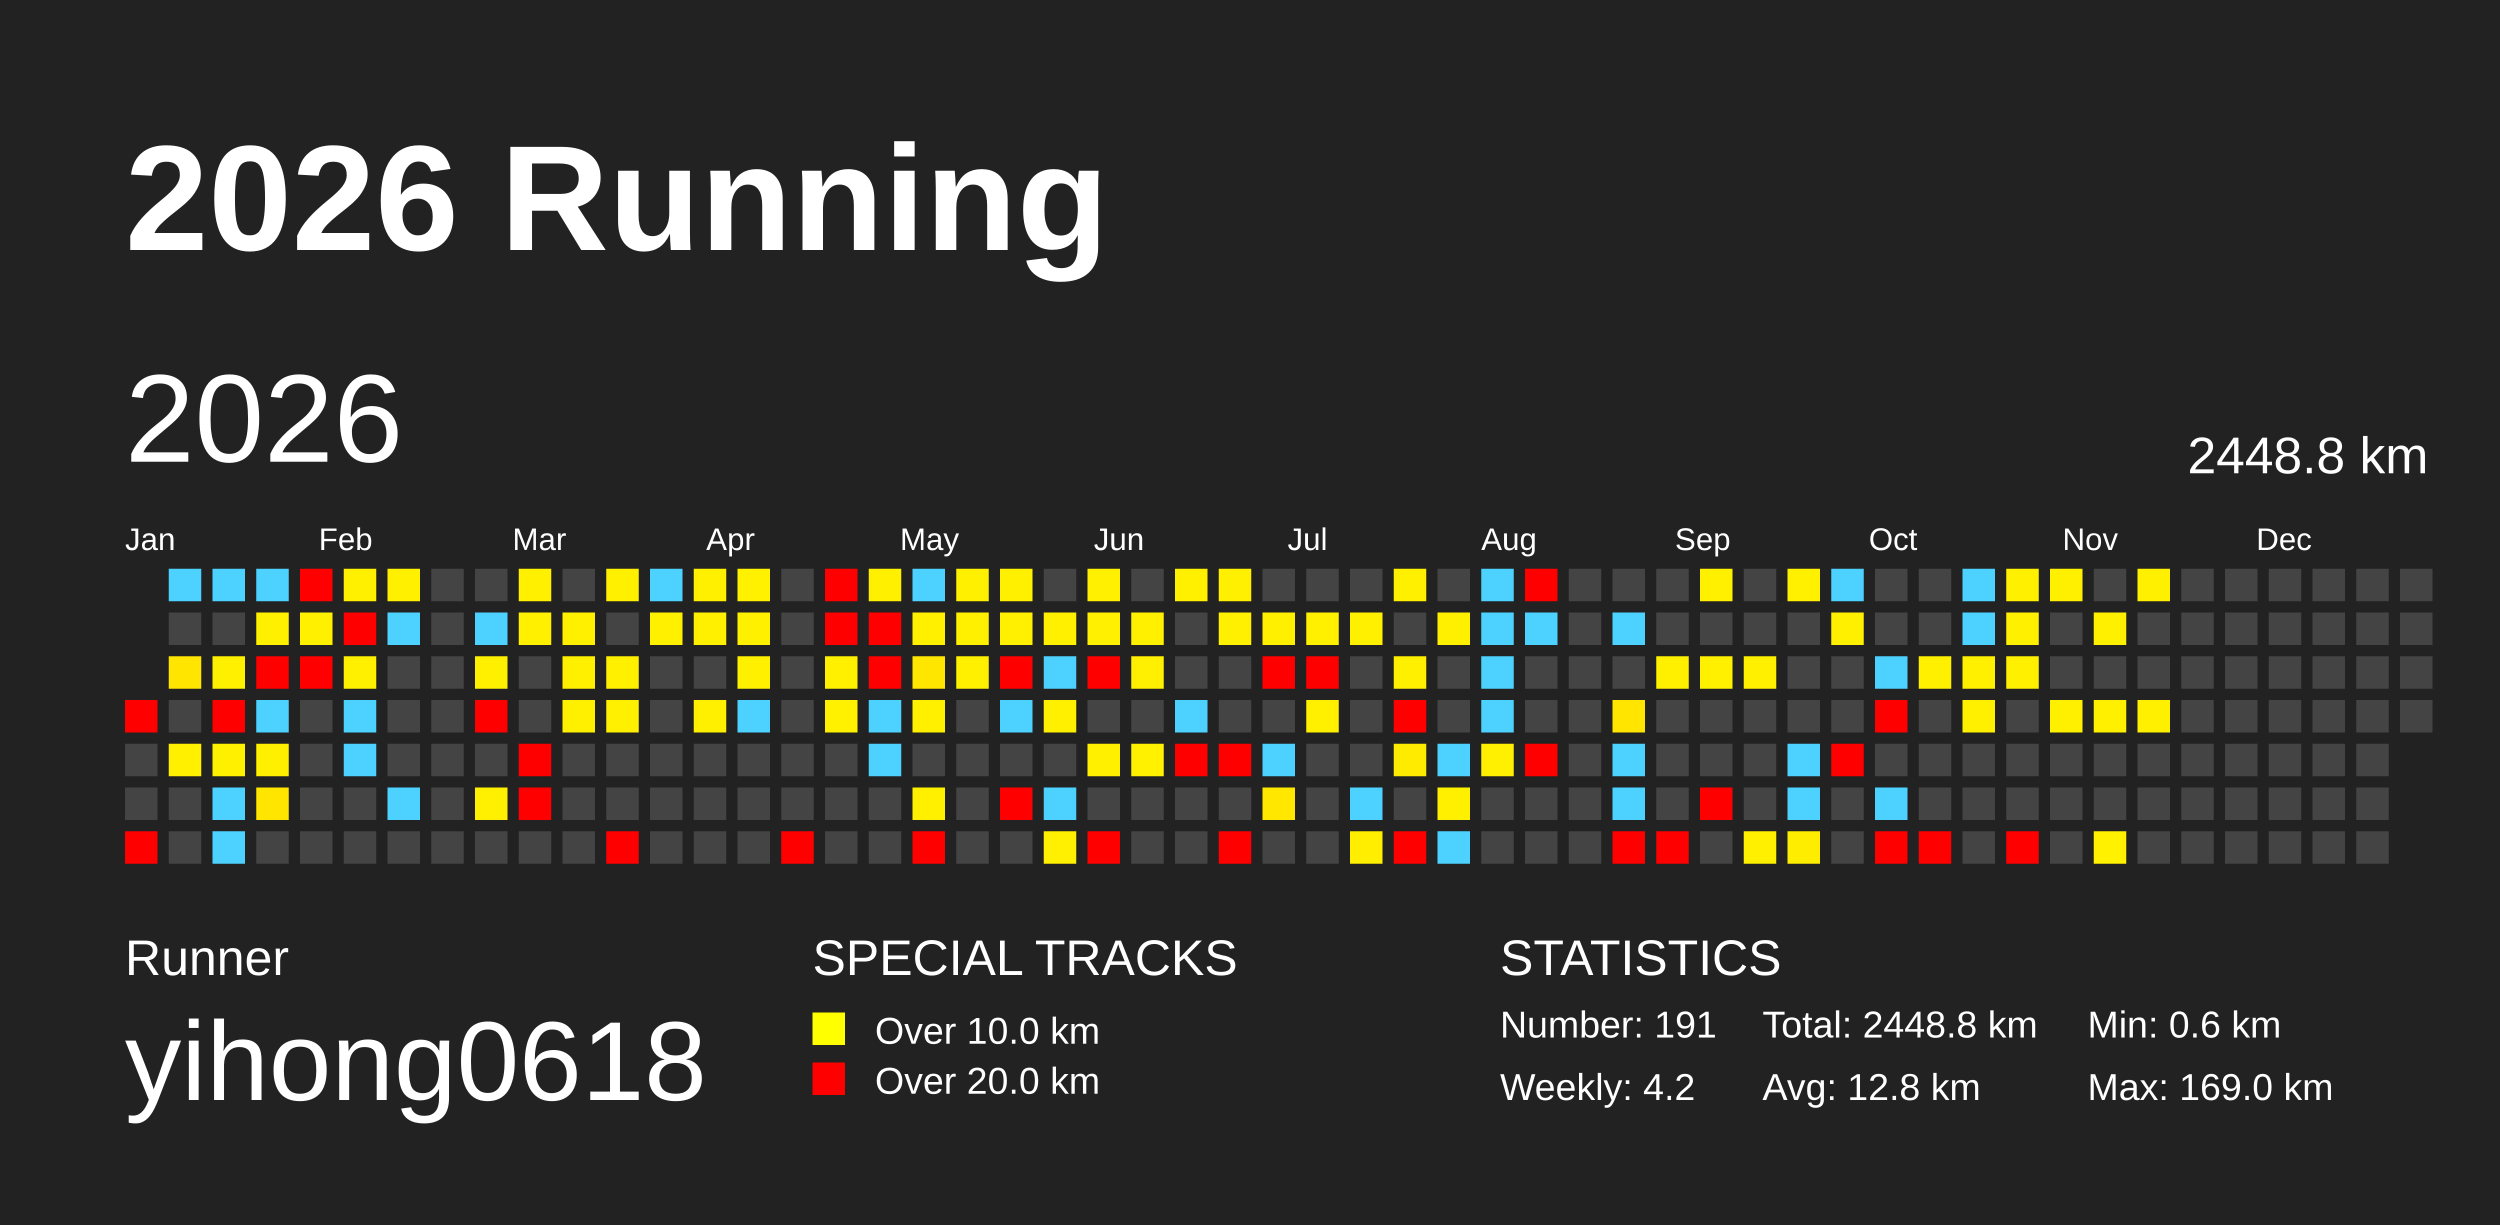
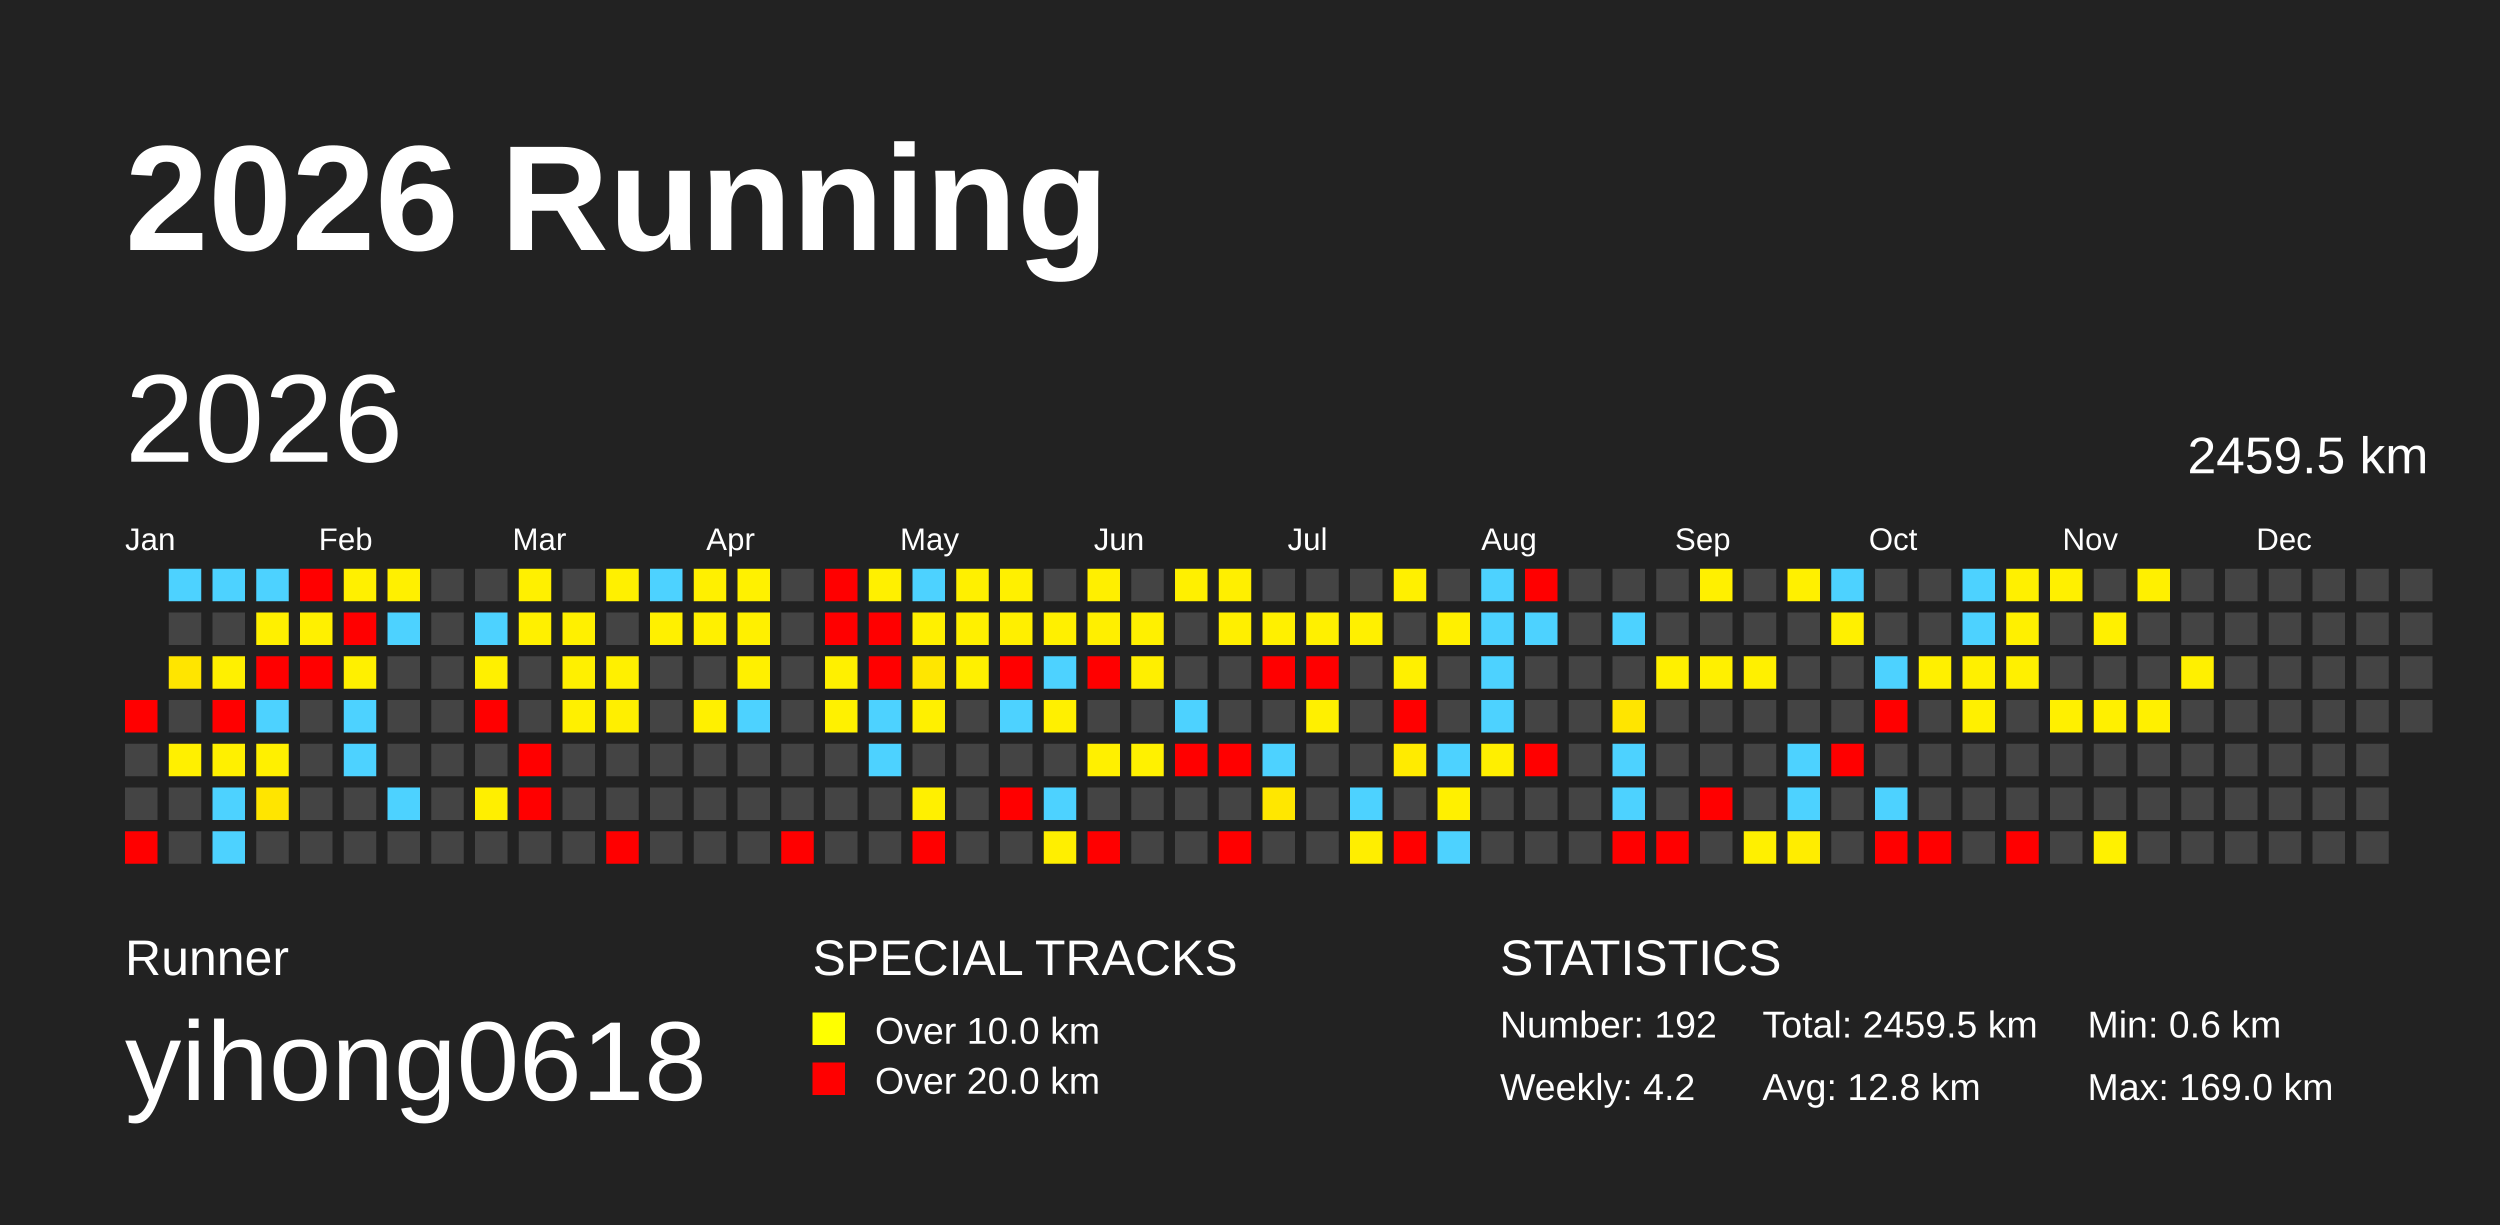
<svg xmlns="http://www.w3.org/2000/svg" baseProfile="full" height="98mm" version="1.1" viewBox="0,0,200,98" width="200mm">
  <defs />
  <rect fill="#222222" height="98" width="200" x="0" y="0" />
  <text fill="#FFFFFF" style="font-size:12px; font-family:Arial; font-weight:bold;" x="10" y="20">2026 Running</text>
  <text fill="#FFFFFF" style="font-size:4px; font-family:Arial" x="10" y="78">Runner</text>
  <text fill="#FFFFFF" style="font-size:9px; font-family:Arial" x="10" y="88">yihong0618</text>
  <text fill="#FFFFFF" style="font-size:4px; font-family:Arial" x="65" y="78">SPECIAL TRACKS</text>
  <rect fill="yellow" height="2.6" width="2.6" x="65" y="81" />
  <text fill="#FFFFFF" style="font-size:3px; font-family:Arial" x="70" y="83.5">Over 10.0 km</text>
  <rect fill="red" height="2.6" width="2.6" x="65" y="85" />
  <text fill="#FFFFFF" style="font-size:3px; font-family:Arial" x="70" y="87.5">Over 20.0 km</text>
  <text fill="#FFFFFF" style="font-size:4px; font-family:Arial" x="120" y="78">STATISTICS</text>
-   <text fill="#FFFFFF" style="font-size:3px; font-family:Arial" x="120" y="83">Number: 191</text>
+   <text fill="#FFFFFF" style="font-size:3px; font-family:Arial" x="120" y="83">Number: 192</text>
  <text fill="#FFFFFF" style="font-size:3px; font-family:Arial" x="120" y="88">Weekly: 4.2</text>
-   <text fill="#FFFFFF" style="font-size:3px; font-family:Arial" x="141" y="83">Total: 2448.8 km</text>
+   <text fill="#FFFFFF" style="font-size:3px; font-family:Arial" x="141" y="83">Total: 2459.5 km</text>
  <text fill="#FFFFFF" style="font-size:3px; font-family:Arial" x="141" y="88">Avg: 12.8 km</text>
  <text fill="#FFFFFF" style="font-size:3px; font-family:Arial" x="167" y="83">Min: 0.6 km</text>
  <text fill="#FFFFFF" style="font-size:3px; font-family:Arial" x="167" y="88">Max: 169.0 km</text>
  <text dominant-baseline="hanging" fill="#FFFFFF" style="font-size:10.0px; font-family:Arial;" x="10" y="30">2026</text>
-   <text dominant-baseline="hanging" fill="#FFFFFF" style="font-size:4.125px; font-family:Arial;" x="175" y="35">2448.8 km</text>
+   <text dominant-baseline="hanging" fill="#FFFFFF" style="font-size:4.125px; font-family:Arial;" x="175" y="35">2459.5 km</text>
  <text fill="#FFFFFF" style="font-size:2.5px; font-family:Arial" x="10.0" y="44">Jan</text>
  <text fill="#FFFFFF" style="font-size:2.5px; font-family:Arial" x="25.5" y="44">Feb</text>
  <text fill="#FFFFFF" style="font-size:2.5px; font-family:Arial" x="41.0" y="44">Mar</text>
  <text fill="#FFFFFF" style="font-size:2.5px; font-family:Arial" x="56.5" y="44">Apr</text>
  <text fill="#FFFFFF" style="font-size:2.5px; font-family:Arial" x="72.0" y="44">May</text>
  <text fill="#FFFFFF" style="font-size:2.5px; font-family:Arial" x="87.5" y="44">Jun</text>
  <text fill="#FFFFFF" style="font-size:2.5px; font-family:Arial" x="103.0" y="44">Jul</text>
  <text fill="#FFFFFF" style="font-size:2.5px; font-family:Arial" x="118.5" y="44">Aug</text>
  <text fill="#FFFFFF" style="font-size:2.5px; font-family:Arial" x="134.0" y="44">Sep</text>
  <text fill="#FFFFFF" style="font-size:2.5px; font-family:Arial" x="149.5" y="44">Oct</text>
  <text fill="#FFFFFF" style="font-size:2.5px; font-family:Arial" x="165.0" y="44">Nov</text>
  <text fill="#FFFFFF" style="font-size:2.5px; font-family:Arial" x="180.5" y="44">Dec</text>
  <rect fill="red" height="2.6" width="2.6" x="10.0" y="56.0" />
  <rect fill="#444444" height="2.6" width="2.6" x="10.0" y="59.5" />
  <rect fill="#444444" height="2.6" width="2.6" x="10.0" y="63.0" />
  <rect fill="red" height="2.6" width="2.6" x="10.0" y="66.5" />
  <rect fill="#4dd2ff" height="2.6" width="2.6" x="13.5" y="45.5" />
  <rect fill="#444444" height="2.6" width="2.6" x="13.5" y="49.0" />
  <rect fill="#ffe500" height="2.6" width="2.6" x="13.5" y="52.5" />
  <rect fill="#444444" height="2.6" width="2.6" x="13.5" y="56.0" />
  <rect fill="#fff000" height="2.6" width="2.6" x="13.5" y="59.5" />
  <rect fill="#444444" height="2.6" width="2.6" x="13.5" y="63.0" />
  <rect fill="#444444" height="2.6" width="2.6" x="13.5" y="66.5" />
  <rect fill="#4dd2ff" height="2.6" width="2.6" x="17.0" y="45.5" />
  <rect fill="#444444" height="2.6" width="2.6" x="17.0" y="49.0" />
  <rect fill="#fff000" height="2.6" width="2.6" x="17.0" y="52.5" />
  <rect fill="red" height="2.6" width="2.6" x="17.0" y="56.0" />
  <rect fill="#fff000" height="2.6" width="2.6" x="17.0" y="59.5" />
  <rect fill="#4dd2ff" height="2.6" width="2.6" x="17.0" y="63.0" />
  <rect fill="#4dd2ff" height="2.6" width="2.6" x="17.0" y="66.5" />
  <rect fill="#4dd2ff" height="2.6" width="2.6" x="20.5" y="45.5" />
  <rect fill="#fff000" height="2.6" width="2.6" x="20.5" y="49.0" />
  <rect fill="red" height="2.6" width="2.6" x="20.5" y="52.5" />
  <rect fill="#4dd2ff" height="2.6" width="2.6" x="20.5" y="56.0" />
  <rect fill="#fff000" height="2.6" width="2.6" x="20.5" y="59.5" />
  <rect fill="#ffe500" height="2.6" width="2.6" x="20.5" y="63.0" />
  <rect fill="#444444" height="2.6" width="2.6" x="20.5" y="66.5" />
  <rect fill="red" height="2.6" width="2.6" x="24.0" y="45.5" />
  <rect fill="#fff000" height="2.6" width="2.6" x="24.0" y="49.0" />
  <rect fill="red" height="2.6" width="2.6" x="24.0" y="52.5" />
  <rect fill="#444444" height="2.6" width="2.6" x="24.0" y="56.0" />
  <rect fill="#444444" height="2.6" width="2.6" x="24.0" y="59.5" />
  <rect fill="#444444" height="2.6" width="2.6" x="24.0" y="63.0" />
  <rect fill="#444444" height="2.6" width="2.6" x="24.0" y="66.5" />
  <rect fill="#fff000" height="2.6" width="2.6" x="27.5" y="45.5" />
  <rect fill="red" height="2.6" width="2.6" x="27.5" y="49.0" />
  <rect fill="#fff000" height="2.6" width="2.6" x="27.5" y="52.5" />
  <rect fill="#4dd2ff" height="2.6" width="2.6" x="27.5" y="56.0" />
  <rect fill="#4dd2ff" height="2.6" width="2.6" x="27.5" y="59.5" />
  <rect fill="#444444" height="2.6" width="2.6" x="27.5" y="63.0" />
  <rect fill="#444444" height="2.6" width="2.6" x="27.5" y="66.5" />
  <rect fill="#fff000" height="2.6" width="2.6" x="31.0" y="45.5" />
  <rect fill="#4dd2ff" height="2.6" width="2.6" x="31.0" y="49.0" />
  <rect fill="#444444" height="2.6" width="2.6" x="31.0" y="52.5" />
  <rect fill="#444444" height="2.6" width="2.6" x="31.0" y="56.0" />
  <rect fill="#444444" height="2.6" width="2.6" x="31.0" y="59.5" />
  <rect fill="#4dd2ff" height="2.6" width="2.6" x="31.0" y="63.0" />
  <rect fill="#444444" height="2.6" width="2.6" x="31.0" y="66.5" />
  <rect fill="#444444" height="2.6" width="2.6" x="34.5" y="45.5" />
  <rect fill="#444444" height="2.6" width="2.6" x="34.5" y="49.0" />
  <rect fill="#444444" height="2.6" width="2.6" x="34.5" y="52.5" />
  <rect fill="#444444" height="2.6" width="2.6" x="34.5" y="56.0" />
  <rect fill="#444444" height="2.6" width="2.6" x="34.5" y="59.5" />
  <rect fill="#444444" height="2.6" width="2.6" x="34.5" y="63.0" />
  <rect fill="#444444" height="2.6" width="2.6" x="34.5" y="66.5" />
  <rect fill="#444444" height="2.6" width="2.6" x="38.0" y="45.5" />
  <rect fill="#4dd2ff" height="2.6" width="2.6" x="38.0" y="49.0" />
  <rect fill="#fff000" height="2.6" width="2.6" x="38.0" y="52.5" />
  <rect fill="red" height="2.6" width="2.6" x="38.0" y="56.0" />
  <rect fill="#444444" height="2.6" width="2.6" x="38.0" y="59.5" />
  <rect fill="#ffef00" height="2.6" width="2.6" x="38.0" y="63.0" />
  <rect fill="#444444" height="2.6" width="2.6" x="38.0" y="66.5" />
  <rect fill="#fff000" height="2.6" width="2.6" x="41.5" y="45.5" />
  <rect fill="#fff000" height="2.6" width="2.6" x="41.5" y="49.0" />
  <rect fill="#444444" height="2.6" width="2.6" x="41.5" y="52.5" />
  <rect fill="#444444" height="2.6" width="2.6" x="41.5" y="56.0" />
  <rect fill="red" height="2.6" width="2.6" x="41.5" y="59.5" />
  <rect fill="red" height="2.6" width="2.6" x="41.5" y="63.0" />
  <rect fill="#444444" height="2.6" width="2.6" x="41.5" y="66.5" />
  <rect fill="#444444" height="2.6" width="2.6" x="45.0" y="45.5" />
  <rect fill="#fff000" height="2.6" width="2.6" x="45.0" y="49.0" />
  <rect fill="#fff000" height="2.6" width="2.6" x="45.0" y="52.5" />
  <rect fill="#fff000" height="2.6" width="2.6" x="45.0" y="56.0" />
  <rect fill="#444444" height="2.6" width="2.6" x="45.0" y="59.5" />
  <rect fill="#444444" height="2.6" width="2.6" x="45.0" y="63.0" />
  <rect fill="#444444" height="2.6" width="2.6" x="45.0" y="66.5" />
  <rect fill="#fff000" height="2.6" width="2.6" x="48.5" y="45.5" />
  <rect fill="#444444" height="2.6" width="2.6" x="48.5" y="49.0" />
  <rect fill="#fff000" height="2.6" width="2.6" x="48.5" y="52.5" />
  <rect fill="#ffef00" height="2.6" width="2.6" x="48.5" y="56.0" />
  <rect fill="#444444" height="2.6" width="2.6" x="48.5" y="59.5" />
  <rect fill="#444444" height="2.6" width="2.6" x="48.5" y="63.0" />
  <rect fill="red" height="2.6" width="2.6" x="48.5" y="66.5" />
  <rect fill="#4dd2ff" height="2.6" width="2.6" x="52.0" y="45.5" />
  <rect fill="#fff000" height="2.6" width="2.6" x="52.0" y="49.0" />
  <rect fill="#444444" height="2.6" width="2.6" x="52.0" y="52.5" />
  <rect fill="#444444" height="2.6" width="2.6" x="52.0" y="56.0" />
  <rect fill="#444444" height="2.6" width="2.6" x="52.0" y="59.5" />
  <rect fill="#444444" height="2.6" width="2.6" x="52.0" y="63.0" />
  <rect fill="#444444" height="2.6" width="2.6" x="52.0" y="66.5" />
  <rect fill="#fff000" height="2.6" width="2.6" x="55.5" y="45.5" />
  <rect fill="#fff000" height="2.6" width="2.6" x="55.5" y="49.0" />
  <rect fill="#444444" height="2.6" width="2.6" x="55.5" y="52.5" />
  <rect fill="#fff000" height="2.6" width="2.6" x="55.5" y="56.0" />
  <rect fill="#444444" height="2.6" width="2.6" x="55.5" y="59.5" />
  <rect fill="#444444" height="2.6" width="2.6" x="55.5" y="63.0" />
  <rect fill="#444444" height="2.6" width="2.6" x="55.5" y="66.5" />
  <rect fill="#fff100" height="2.6" width="2.6" x="59.0" y="45.5" />
  <rect fill="#fff000" height="2.6" width="2.6" x="59.0" y="49.0" />
  <rect fill="#fff000" height="2.6" width="2.6" x="59.0" y="52.5" />
  <rect fill="#4dd2ff" height="2.6" width="2.6" x="59.0" y="56.0" />
  <rect fill="#444444" height="2.6" width="2.6" x="59.0" y="59.5" />
  <rect fill="#444444" height="2.6" width="2.6" x="59.0" y="63.0" />
  <rect fill="#444444" height="2.6" width="2.6" x="59.0" y="66.5" />
  <rect fill="#444444" height="2.6" width="2.6" x="62.5" y="45.5" />
  <rect fill="#444444" height="2.6" width="2.6" x="62.5" y="49.0" />
  <rect fill="#444444" height="2.6" width="2.6" x="62.5" y="52.5" />
  <rect fill="#444444" height="2.6" width="2.6" x="62.5" y="56.0" />
  <rect fill="#444444" height="2.6" width="2.6" x="62.5" y="59.5" />
  <rect fill="#444444" height="2.6" width="2.6" x="62.5" y="63.0" />
  <rect fill="red" height="2.6" width="2.6" x="62.5" y="66.5" />
  <rect fill="red" height="2.6" width="2.6" x="66.0" y="45.5" />
  <rect fill="red" height="2.6" width="2.6" x="66.0" y="49.0" />
  <rect fill="#fff000" height="2.6" width="2.6" x="66.0" y="52.5" />
  <rect fill="#fff100" height="2.6" width="2.6" x="66.0" y="56.0" />
  <rect fill="#444444" height="2.6" width="2.6" x="66.0" y="59.5" />
  <rect fill="#444444" height="2.6" width="2.6" x="66.0" y="63.0" />
  <rect fill="#444444" height="2.6" width="2.6" x="66.0" y="66.5" />
  <rect fill="#fff000" height="2.6" width="2.6" x="69.5" y="45.5" />
  <rect fill="red" height="2.6" width="2.6" x="69.5" y="49.0" />
  <rect fill="red" height="2.6" width="2.6" x="69.5" y="52.5" />
  <rect fill="#4dd2ff" height="2.6" width="2.6" x="69.5" y="56.0" />
  <rect fill="#4dd2ff" height="2.6" width="2.6" x="69.5" y="59.5" />
  <rect fill="#444444" height="2.6" width="2.6" x="69.5" y="63.0" />
  <rect fill="#444444" height="2.6" width="2.6" x="69.5" y="66.5" />
  <rect fill="#4dd2ff" height="2.6" width="2.6" x="73.0" y="45.5" />
  <rect fill="#fff000" height="2.6" width="2.6" x="73.0" y="49.0" />
  <rect fill="#ffe600" height="2.6" width="2.6" x="73.0" y="52.5" />
  <rect fill="#fff000" height="2.6" width="2.6" x="73.0" y="56.0" />
  <rect fill="#444444" height="2.6" width="2.6" x="73.0" y="59.5" />
  <rect fill="#fff000" height="2.6" width="2.6" x="73.0" y="63.0" />
  <rect fill="red" height="2.6" width="2.6" x="73.0" y="66.5" />
  <rect fill="#fff000" height="2.6" width="2.6" x="76.5" y="45.5" />
  <rect fill="#fff000" height="2.6" width="2.6" x="76.5" y="49.0" />
  <rect fill="#fff000" height="2.6" width="2.6" x="76.5" y="52.5" />
  <rect fill="#444444" height="2.6" width="2.6" x="76.5" y="56.0" />
  <rect fill="#444444" height="2.6" width="2.6" x="76.5" y="59.5" />
  <rect fill="#444444" height="2.6" width="2.6" x="76.5" y="63.0" />
  <rect fill="#444444" height="2.6" width="2.6" x="76.5" y="66.5" />
  <rect fill="#fff000" height="2.6" width="2.6" x="80.0" y="45.5" />
  <rect fill="#ffef00" height="2.6" width="2.6" x="80.0" y="49.0" />
  <rect fill="red" height="2.6" width="2.6" x="80.0" y="52.5" />
  <rect fill="#4dd2ff" height="2.6" width="2.6" x="80.0" y="56.0" />
  <rect fill="#444444" height="2.6" width="2.6" x="80.0" y="59.5" />
  <rect fill="red" height="2.6" width="2.6" x="80.0" y="63.0" />
  <rect fill="#444444" height="2.6" width="2.6" x="80.0" y="66.5" />
  <rect fill="#444444" height="2.6" width="2.6" x="83.5" y="45.5" />
  <rect fill="#fff000" height="2.6" width="2.6" x="83.5" y="49.0" />
  <rect fill="#4dd2ff" height="2.6" width="2.6" x="83.5" y="52.5" />
  <rect fill="#fff000" height="2.6" width="2.6" x="83.5" y="56.0" />
  <rect fill="#444444" height="2.6" width="2.6" x="83.5" y="59.5" />
  <rect fill="#4dd2ff" height="2.6" width="2.6" x="83.5" y="63.0" />
  <rect fill="#ffef00" height="2.6" width="2.6" x="83.5" y="66.5" />
  <rect fill="#ffef00" height="2.6" width="2.6" x="87.0" y="45.5" />
  <rect fill="#ffef00" height="2.6" width="2.6" x="87.0" y="49.0" />
  <rect fill="red" height="2.6" width="2.6" x="87.0" y="52.5" />
  <rect fill="#444444" height="2.6" width="2.6" x="87.0" y="56.0" />
  <rect fill="#fff000" height="2.6" width="2.6" x="87.0" y="59.5" />
  <rect fill="#444444" height="2.6" width="2.6" x="87.0" y="63.0" />
  <rect fill="red" height="2.6" width="2.6" x="87.0" y="66.5" />
  <rect fill="#444444" height="2.6" width="2.6" x="90.5" y="45.5" />
  <rect fill="#fff000" height="2.6" width="2.6" x="90.5" y="49.0" />
  <rect fill="#ffef00" height="2.6" width="2.6" x="90.5" y="52.5" />
  <rect fill="#444444" height="2.6" width="2.6" x="90.5" y="56.0" />
  <rect fill="#fff100" height="2.6" width="2.6" x="90.5" y="59.5" />
  <rect fill="#444444" height="2.6" width="2.6" x="90.5" y="63.0" />
  <rect fill="#444444" height="2.6" width="2.6" x="90.5" y="66.5" />
  <rect fill="#fff000" height="2.6" width="2.6" x="94.0" y="45.5" />
  <rect fill="#444444" height="2.6" width="2.6" x="94.0" y="49.0" />
  <rect fill="#444444" height="2.6" width="2.6" x="94.0" y="52.5" />
  <rect fill="#4dd2ff" height="2.6" width="2.6" x="94.0" y="56.0" />
  <rect fill="red" height="2.6" width="2.6" x="94.0" y="59.5" />
  <rect fill="#444444" height="2.6" width="2.6" x="94.0" y="63.0" />
  <rect fill="#444444" height="2.6" width="2.6" x="94.0" y="66.5" />
  <rect fill="#ffef00" height="2.6" width="2.6" x="97.5" y="45.5" />
  <rect fill="#ffef00" height="2.6" width="2.6" x="97.5" y="49.0" />
  <rect fill="#444444" height="2.6" width="2.6" x="97.5" y="52.5" />
  <rect fill="#444444" height="2.6" width="2.6" x="97.5" y="56.0" />
  <rect fill="red" height="2.6" width="2.6" x="97.5" y="59.5" />
  <rect fill="#444444" height="2.6" width="2.6" x="97.5" y="63.0" />
  <rect fill="red" height="2.6" width="2.6" x="97.5" y="66.5" />
  <rect fill="#444444" height="2.6" width="2.6" x="101.0" y="45.5" />
  <rect fill="#fff000" height="2.6" width="2.6" x="101.0" y="49.0" />
  <rect fill="red" height="2.6" width="2.6" x="101.0" y="52.5" />
  <rect fill="#444444" height="2.6" width="2.6" x="101.0" y="56.0" />
  <rect fill="#4dd2ff" height="2.6" width="2.6" x="101.0" y="59.5" />
  <rect fill="#ffe700" height="2.6" width="2.6" x="101.0" y="63.0" />
  <rect fill="#444444" height="2.6" width="2.6" x="101.0" y="66.5" />
  <rect fill="#444444" height="2.6" width="2.6" x="104.5" y="45.5" />
  <rect fill="#fff000" height="2.6" width="2.6" x="104.5" y="49.0" />
  <rect fill="red" height="2.6" width="2.6" x="104.5" y="52.5" />
  <rect fill="#fff000" height="2.6" width="2.6" x="104.5" y="56.0" />
  <rect fill="#444444" height="2.6" width="2.6" x="104.5" y="59.5" />
  <rect fill="#444444" height="2.6" width="2.6" x="104.5" y="63.0" />
  <rect fill="#444444" height="2.6" width="2.6" x="104.5" y="66.5" />
  <rect fill="#444444" height="2.6" width="2.6" x="108.0" y="45.5" />
  <rect fill="#fff000" height="2.6" width="2.6" x="108.0" y="49.0" />
  <rect fill="#444444" height="2.6" width="2.6" x="108.0" y="52.5" />
  <rect fill="#444444" height="2.6" width="2.6" x="108.0" y="56.0" />
  <rect fill="#444444" height="2.6" width="2.6" x="108.0" y="59.5" />
  <rect fill="#4dd2ff" height="2.6" width="2.6" x="108.0" y="63.0" />
  <rect fill="#ffee00" height="2.6" width="2.6" x="108.0" y="66.5" />
  <rect fill="#fff000" height="2.6" width="2.6" x="111.5" y="45.5" />
  <rect fill="#444444" height="2.6" width="2.6" x="111.5" y="49.0" />
  <rect fill="#fff000" height="2.6" width="2.6" x="111.5" y="52.5" />
  <rect fill="red" height="2.6" width="2.6" x="111.5" y="56.0" />
  <rect fill="#ffeb00" height="2.6" width="2.6" x="111.5" y="59.5" />
  <rect fill="#444444" height="2.6" width="2.6" x="111.5" y="63.0" />
  <rect fill="red" height="2.6" width="2.6" x="111.5" y="66.5" />
  <rect fill="#444444" height="2.6" width="2.6" x="115.0" y="45.5" />
  <rect fill="#fff000" height="2.6" width="2.6" x="115.0" y="49.0" />
  <rect fill="#444444" height="2.6" width="2.6" x="115.0" y="52.5" />
  <rect fill="#444444" height="2.6" width="2.6" x="115.0" y="56.0" />
  <rect fill="#4dd2ff" height="2.6" width="2.6" x="115.0" y="59.5" />
  <rect fill="#fff000" height="2.6" width="2.6" x="115.0" y="63.0" />
  <rect fill="#4dd2ff" height="2.6" width="2.6" x="115.0" y="66.5" />
  <rect fill="#4dd2ff" height="2.6" width="2.6" x="118.5" y="45.5" />
  <rect fill="#4dd2ff" height="2.6" width="2.6" x="118.5" y="49.0" />
  <rect fill="#4dd2ff" height="2.6" width="2.6" x="118.5" y="52.5" />
  <rect fill="#4dd2ff" height="2.6" width="2.6" x="118.5" y="56.0" />
  <rect fill="#ffef00" height="2.6" width="2.6" x="118.5" y="59.5" />
  <rect fill="#444444" height="2.6" width="2.6" x="118.5" y="63.0" />
  <rect fill="#444444" height="2.6" width="2.6" x="118.5" y="66.5" />
  <rect fill="red" height="2.6" width="2.6" x="122.0" y="45.5" />
  <rect fill="#4dd2ff" height="2.6" width="2.6" x="122.0" y="49.0" />
  <rect fill="#444444" height="2.6" width="2.6" x="122.0" y="52.5" />
  <rect fill="#444444" height="2.6" width="2.6" x="122.0" y="56.0" />
  <rect fill="red" height="2.6" width="2.6" x="122.0" y="59.5" />
  <rect fill="#444444" height="2.6" width="2.6" x="122.0" y="63.0" />
  <rect fill="#444444" height="2.6" width="2.6" x="122.0" y="66.5" />
  <rect fill="#444444" height="2.6" width="2.6" x="125.5" y="45.5" />
  <rect fill="#444444" height="2.6" width="2.6" x="125.5" y="49.0" />
  <rect fill="#444444" height="2.6" width="2.6" x="125.5" y="52.5" />
  <rect fill="#444444" height="2.6" width="2.6" x="125.5" y="56.0" />
  <rect fill="#444444" height="2.6" width="2.6" x="125.5" y="59.5" />
  <rect fill="#444444" height="2.6" width="2.6" x="125.5" y="63.0" />
  <rect fill="#444444" height="2.6" width="2.6" x="125.5" y="66.5" />
  <rect fill="#444444" height="2.6" width="2.6" x="129.0" y="45.5" />
  <rect fill="#4dd2ff" height="2.6" width="2.6" x="129.0" y="49.0" />
  <rect fill="#444444" height="2.6" width="2.6" x="129.0" y="52.5" />
  <rect fill="#ffe500" height="2.6" width="2.6" x="129.0" y="56.0" />
  <rect fill="#4dd2ff" height="2.6" width="2.6" x="129.0" y="59.5" />
  <rect fill="#4dd2ff" height="2.6" width="2.6" x="129.0" y="63.0" />
  <rect fill="red" height="2.6" width="2.6" x="129.0" y="66.5" />
  <rect fill="#444444" height="2.6" width="2.6" x="132.5" y="45.5" />
  <rect fill="#444444" height="2.6" width="2.6" x="132.5" y="49.0" />
  <rect fill="#fff000" height="2.6" width="2.6" x="132.5" y="52.5" />
  <rect fill="#444444" height="2.6" width="2.6" x="132.5" y="56.0" />
  <rect fill="#444444" height="2.6" width="2.6" x="132.5" y="59.5" />
  <rect fill="#444444" height="2.6" width="2.6" x="132.5" y="63.0" />
  <rect fill="red" height="2.6" width="2.6" x="132.5" y="66.5" />
  <rect fill="#fff000" height="2.6" width="2.6" x="136.0" y="45.5" />
  <rect fill="#444444" height="2.6" width="2.6" x="136.0" y="49.0" />
  <rect fill="#fff000" height="2.6" width="2.6" x="136.0" y="52.5" />
  <rect fill="#444444" height="2.6" width="2.6" x="136.0" y="56.0" />
  <rect fill="#444444" height="2.6" width="2.6" x="136.0" y="59.5" />
  <rect fill="red" height="2.6" width="2.6" x="136.0" y="63.0" />
  <rect fill="#444444" height="2.6" width="2.6" x="136.0" y="66.5" />
  <rect fill="#444444" height="2.6" width="2.6" x="139.5" y="45.5" />
  <rect fill="#444444" height="2.6" width="2.6" x="139.5" y="49.0" />
  <rect fill="#fff000" height="2.6" width="2.6" x="139.5" y="52.5" />
  <rect fill="#444444" height="2.6" width="2.6" x="139.5" y="56.0" />
  <rect fill="#444444" height="2.6" width="2.6" x="139.5" y="59.5" />
  <rect fill="#444444" height="2.6" width="2.6" x="139.5" y="63.0" />
  <rect fill="#fff000" height="2.6" width="2.6" x="139.5" y="66.5" />
  <rect fill="#fff000" height="2.6" width="2.6" x="143.0" y="45.5" />
  <rect fill="#444444" height="2.6" width="2.6" x="143.0" y="49.0" />
  <rect fill="#444444" height="2.6" width="2.6" x="143.0" y="52.5" />
  <rect fill="#444444" height="2.6" width="2.6" x="143.0" y="56.0" />
  <rect fill="#4dd2ff" height="2.6" width="2.6" x="143.0" y="59.5" />
  <rect fill="#4dd2ff" height="2.6" width="2.6" x="143.0" y="63.0" />
  <rect fill="#ffed00" height="2.6" width="2.6" x="143.0" y="66.5" />
  <rect fill="#4dd2ff" height="2.6" width="2.6" x="146.5" y="45.5" />
  <rect fill="#fff000" height="2.6" width="2.6" x="146.5" y="49.0" />
  <rect fill="#444444" height="2.6" width="2.6" x="146.5" y="52.5" />
  <rect fill="#444444" height="2.6" width="2.6" x="146.5" y="56.0" />
  <rect fill="red" height="2.6" width="2.6" x="146.5" y="59.5" />
  <rect fill="#444444" height="2.6" width="2.6" x="146.5" y="63.0" />
  <rect fill="#444444" height="2.6" width="2.6" x="146.5" y="66.5" />
  <rect fill="#444444" height="2.6" width="2.6" x="150.0" y="45.5" />
  <rect fill="#444444" height="2.6" width="2.6" x="150.0" y="49.0" />
  <rect fill="#4dd2ff" height="2.6" width="2.6" x="150.0" y="52.5" />
  <rect fill="red" height="2.6" width="2.6" x="150.0" y="56.0" />
  <rect fill="#444444" height="2.6" width="2.6" x="150.0" y="59.5" />
  <rect fill="#4dd2ff" height="2.6" width="2.6" x="150.0" y="63.0" />
  <rect fill="red" height="2.6" width="2.6" x="150.0" y="66.5" />
  <rect fill="#444444" height="2.6" width="2.6" x="153.5" y="45.5" />
  <rect fill="#444444" height="2.6" width="2.6" x="153.5" y="49.0" />
  <rect fill="#fff000" height="2.6" width="2.6" x="153.5" y="52.5" />
  <rect fill="#444444" height="2.6" width="2.6" x="153.5" y="56.0" />
  <rect fill="#444444" height="2.6" width="2.6" x="153.5" y="59.5" />
  <rect fill="#444444" height="2.6" width="2.6" x="153.5" y="63.0" />
  <rect fill="red" height="2.6" width="2.6" x="153.5" y="66.5" />
  <rect fill="#4dd2ff" height="2.6" width="2.6" x="157.0" y="45.5" />
  <rect fill="#4dd2ff" height="2.6" width="2.6" x="157.0" y="49.0" />
  <rect fill="#fff000" height="2.6" width="2.6" x="157.0" y="52.5" />
  <rect fill="#fff000" height="2.6" width="2.6" x="157.0" y="56.0" />
  <rect fill="#444444" height="2.6" width="2.6" x="157.0" y="59.5" />
  <rect fill="#444444" height="2.6" width="2.6" x="157.0" y="63.0" />
  <rect fill="#444444" height="2.6" width="2.6" x="157.0" y="66.5" />
  <rect fill="#fff000" height="2.6" width="2.6" x="160.5" y="45.5" />
  <rect fill="#fff000" height="2.6" width="2.6" x="160.5" y="49.0" />
  <rect fill="#fff000" height="2.6" width="2.6" x="160.5" y="52.5" />
  <rect fill="#444444" height="2.6" width="2.6" x="160.5" y="56.0" />
  <rect fill="#444444" height="2.6" width="2.6" x="160.5" y="59.5" />
  <rect fill="#444444" height="2.6" width="2.6" x="160.5" y="63.0" />
  <rect fill="red" height="2.6" width="2.6" x="160.5" y="66.5" />
  <rect fill="#fff000" height="2.6" width="2.6" x="164.0" y="45.5" />
  <rect fill="#444444" height="2.6" width="2.6" x="164.0" y="49.0" />
  <rect fill="#444444" height="2.6" width="2.6" x="164.0" y="52.5" />
  <rect fill="#fff000" height="2.6" width="2.6" x="164.0" y="56.0" />
  <rect fill="#444444" height="2.6" width="2.6" x="164.0" y="59.5" />
  <rect fill="#444444" height="2.6" width="2.6" x="164.0" y="63.0" />
  <rect fill="#444444" height="2.6" width="2.6" x="164.0" y="66.5" />
  <rect fill="#444444" height="2.6" width="2.6" x="167.5" y="45.5" />
  <rect fill="#fff000" height="2.6" width="2.6" x="167.5" y="49.0" />
  <rect fill="#444444" height="2.6" width="2.6" x="167.5" y="52.5" />
  <rect fill="#fff000" height="2.6" width="2.6" x="167.5" y="56.0" />
  <rect fill="#444444" height="2.6" width="2.6" x="167.5" y="59.5" />
  <rect fill="#444444" height="2.6" width="2.6" x="167.5" y="63.0" />
  <rect fill="#fff100" height="2.6" width="2.6" x="167.5" y="66.5" />
  <rect fill="#fff000" height="2.6" width="2.6" x="171.0" y="45.5" />
  <rect fill="#444444" height="2.6" width="2.6" x="171.0" y="49.0" />
  <rect fill="#444444" height="2.6" width="2.6" x="171.0" y="52.5" />
  <rect fill="#fff000" height="2.6" width="2.6" x="171.0" y="56.0" />
  <rect fill="#444444" height="2.6" width="2.6" x="171.0" y="59.5" />
  <rect fill="#444444" height="2.6" width="2.6" x="171.0" y="63.0" />
  <rect fill="#444444" height="2.6" width="2.6" x="171.0" y="66.5" />
  <rect fill="#444444" height="2.6" width="2.6" x="174.5" y="45.5" />
  <rect fill="#444444" height="2.6" width="2.6" x="174.5" y="49.0" />
-   <rect fill="#444444" height="2.6" width="2.6" x="174.5" y="52.5" />
+   <rect fill="#fff000" height="2.6" width="2.6" x="174.5" y="52.5" />
  <rect fill="#444444" height="2.6" width="2.6" x="174.5" y="56.0" />
  <rect fill="#444444" height="2.6" width="2.6" x="174.5" y="59.5" />
  <rect fill="#444444" height="2.6" width="2.6" x="174.5" y="63.0" />
  <rect fill="#444444" height="2.6" width="2.6" x="174.5" y="66.5" />
  <rect fill="#444444" height="2.6" width="2.6" x="178.0" y="45.5" />
  <rect fill="#444444" height="2.6" width="2.6" x="178.0" y="49.0" />
  <rect fill="#444444" height="2.6" width="2.6" x="178.0" y="52.5" />
  <rect fill="#444444" height="2.6" width="2.6" x="178.0" y="56.0" />
  <rect fill="#444444" height="2.6" width="2.6" x="178.0" y="59.5" />
  <rect fill="#444444" height="2.6" width="2.6" x="178.0" y="63.0" />
  <rect fill="#444444" height="2.6" width="2.6" x="178.0" y="66.5" />
  <rect fill="#444444" height="2.6" width="2.6" x="181.5" y="45.5" />
  <rect fill="#444444" height="2.6" width="2.6" x="181.5" y="49.0" />
  <rect fill="#444444" height="2.6" width="2.6" x="181.5" y="52.5" />
  <rect fill="#444444" height="2.6" width="2.6" x="181.5" y="56.0" />
  <rect fill="#444444" height="2.6" width="2.6" x="181.5" y="59.5" />
  <rect fill="#444444" height="2.6" width="2.6" x="181.5" y="63.0" />
  <rect fill="#444444" height="2.6" width="2.6" x="181.5" y="66.5" />
  <rect fill="#444444" height="2.6" width="2.6" x="185.0" y="45.5" />
  <rect fill="#444444" height="2.6" width="2.6" x="185.0" y="49.0" />
  <rect fill="#444444" height="2.6" width="2.6" x="185.0" y="52.5" />
  <rect fill="#444444" height="2.6" width="2.6" x="185.0" y="56.0" />
  <rect fill="#444444" height="2.6" width="2.6" x="185.0" y="59.5" />
  <rect fill="#444444" height="2.6" width="2.6" x="185.0" y="63.0" />
  <rect fill="#444444" height="2.6" width="2.6" x="185.0" y="66.5" />
  <rect fill="#444444" height="2.6" width="2.6" x="188.5" y="45.5" />
  <rect fill="#444444" height="2.6" width="2.6" x="188.5" y="49.0" />
  <rect fill="#444444" height="2.6" width="2.6" x="188.5" y="52.5" />
  <rect fill="#444444" height="2.6" width="2.6" x="188.5" y="56.0" />
  <rect fill="#444444" height="2.6" width="2.6" x="188.5" y="59.5" />
  <rect fill="#444444" height="2.6" width="2.6" x="188.5" y="63.0" />
  <rect fill="#444444" height="2.6" width="2.6" x="188.5" y="66.5" />
  <rect fill="#444444" height="2.6" width="2.6" x="192.0" y="45.5" />
  <rect fill="#444444" height="2.6" width="2.6" x="192.0" y="49.0" />
  <rect fill="#444444" height="2.6" width="2.6" x="192.0" y="52.5" />
  <rect fill="#444444" height="2.6" width="2.6" x="192.0" y="56.0" />
</svg>
